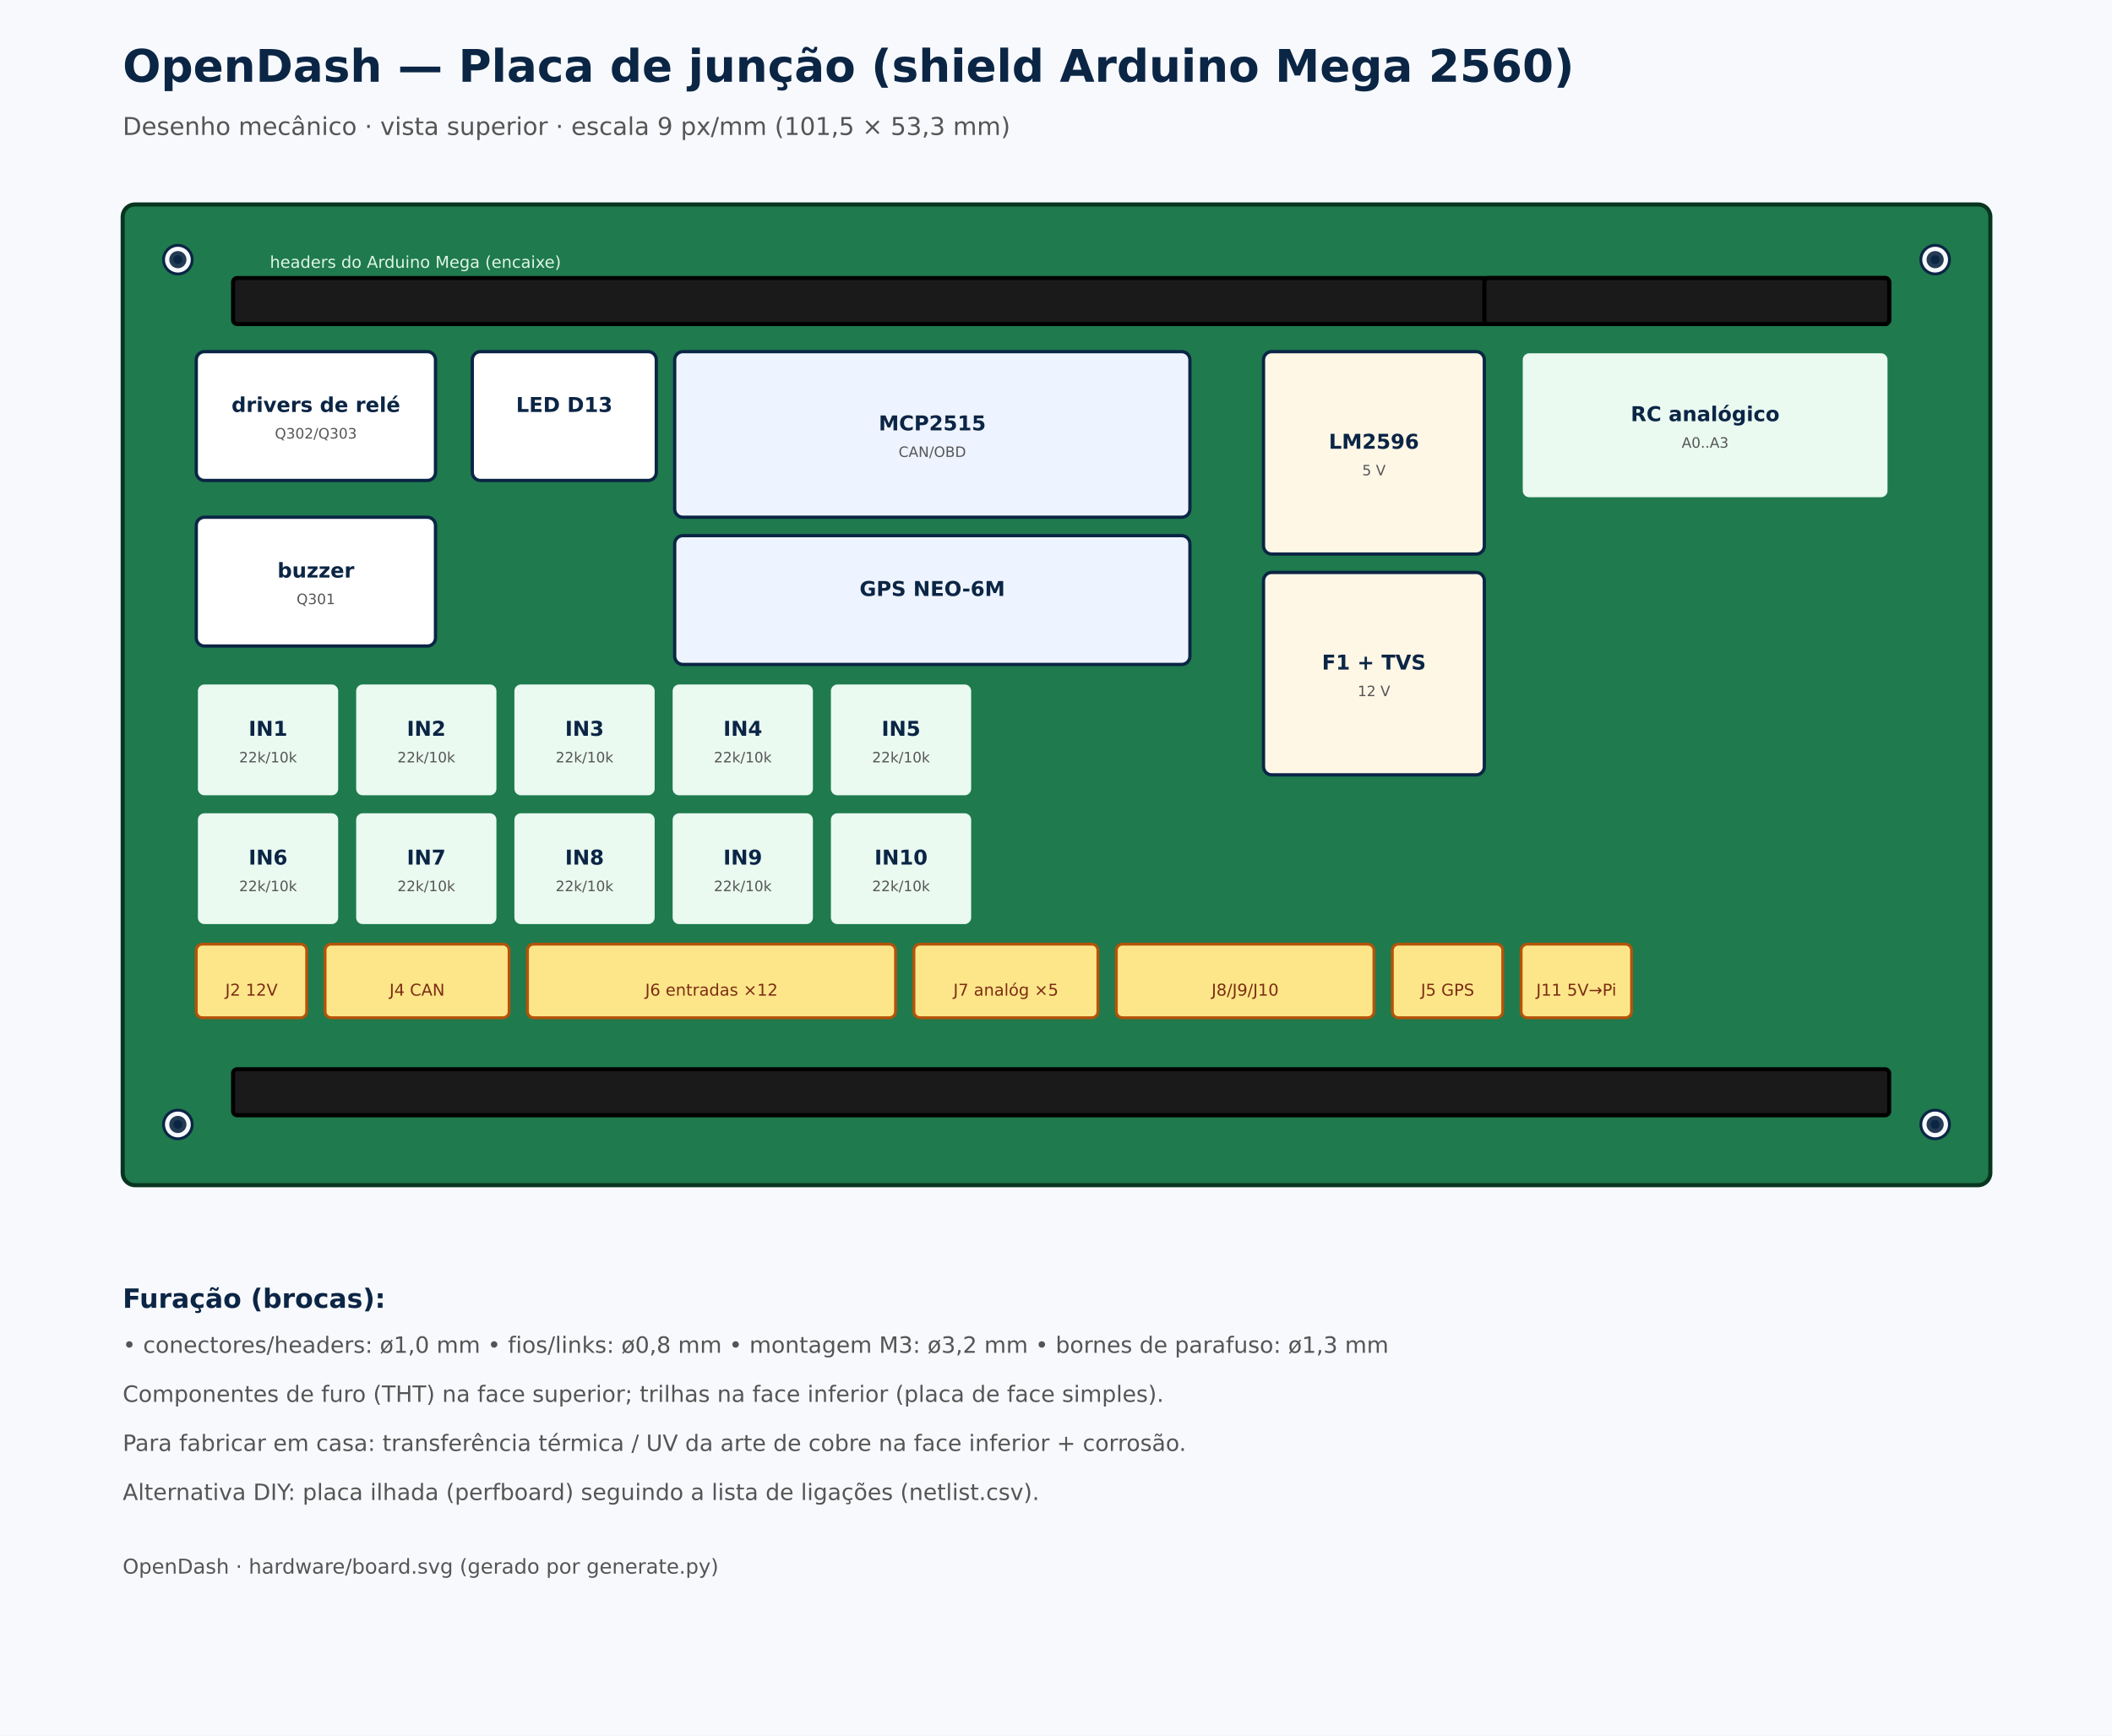
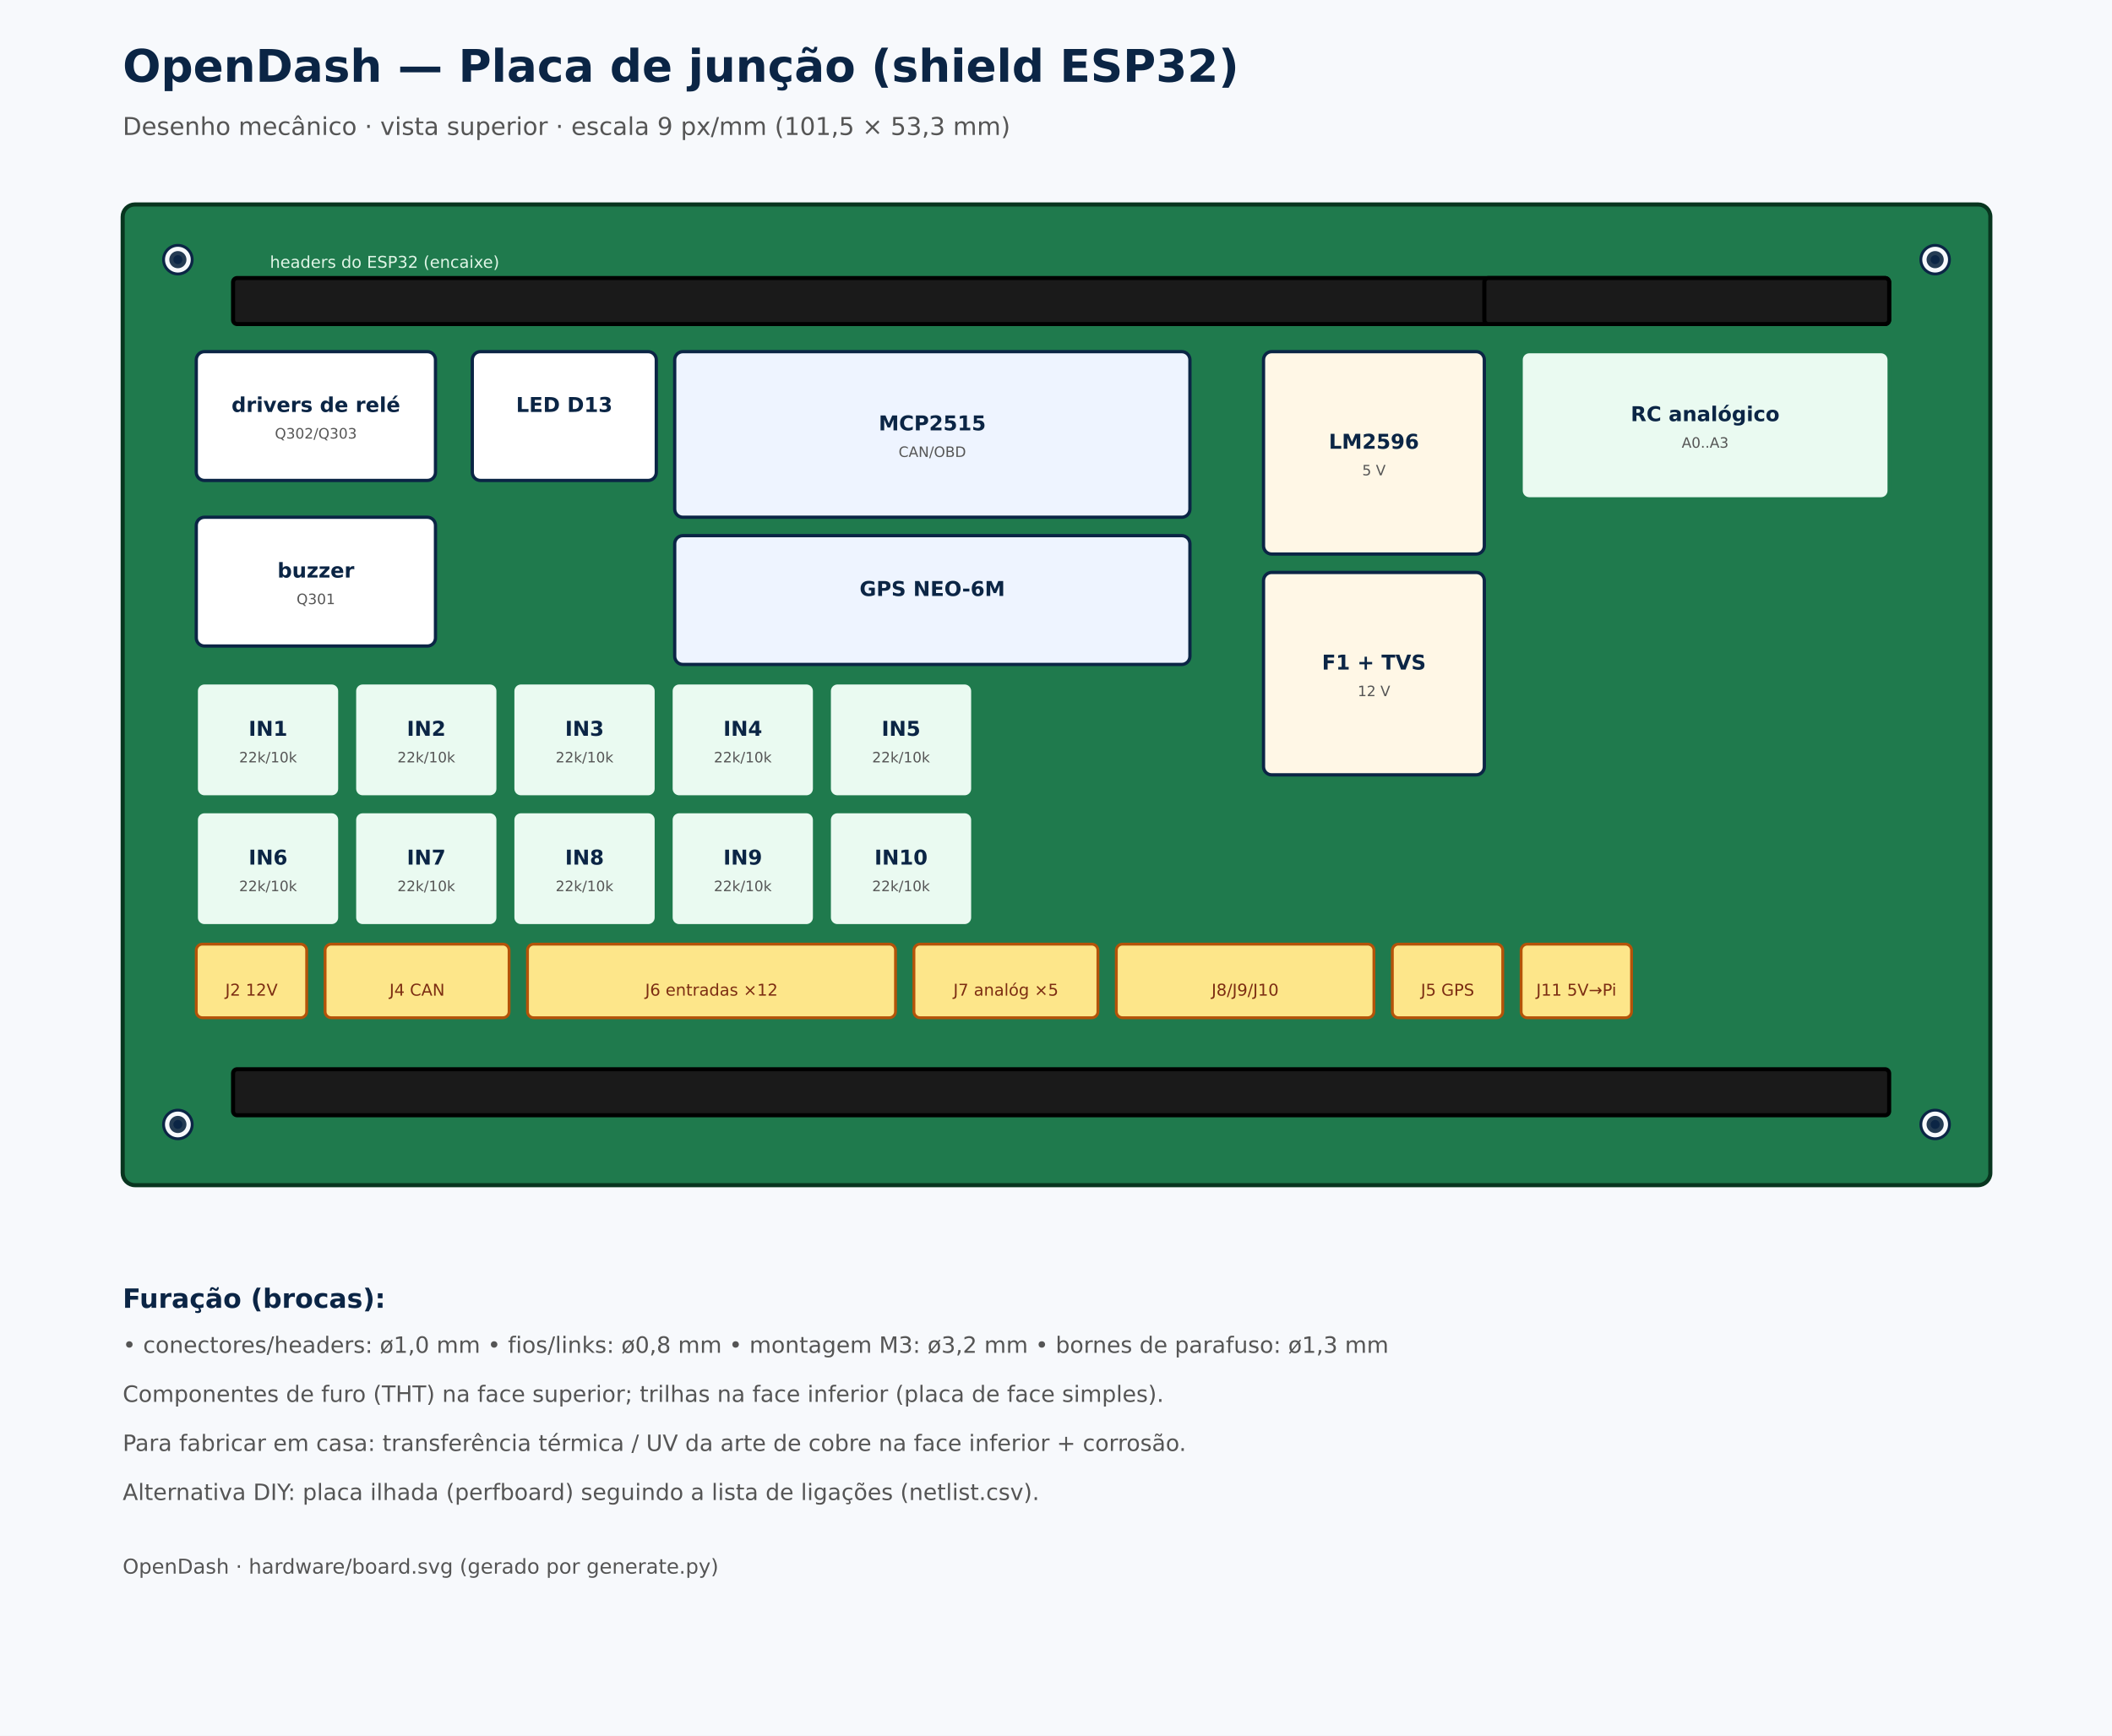
<svg xmlns="http://www.w3.org/2000/svg" width="1033" height="849" viewBox="0 0 1033 849">
  <rect width="1033" height="849" fill="#f7f9fc" />
-   <text x="60.0" y="40.0" font-family="DejaVu Sans, Arial, sans-serif" font-size="22" font-weight="bold" fill="#0b2545" text-anchor="start">OpenDash — Placa de junção (shield Arduino Mega 2560)</text>
+   <text x="60.0" y="40.0" font-family="DejaVu Sans, Arial, sans-serif" font-size="22" font-weight="bold" fill="#0b2545" text-anchor="start">OpenDash — Placa de junção (shield ESP32)</text>
  <text x="60.0" y="66.0" font-family="DejaVu Sans, Arial, sans-serif" font-size="12" font-weight="normal" fill="#555555" text-anchor="start">Desenho mecânico · vista superior · escala 9 px/mm (101,5 × 53,3 mm)</text>
  <rect x="60.0" y="100.0" width="913.5" height="479.7" rx="6" fill="#1f7a4d" stroke="#08351f" stroke-width="2" />
  <rect x="114.0" y="136.0" width="810.0" height="22.5" rx="2" fill="#1a1a1a" stroke="#000" stroke-width="2" />
-   <text x="132.0" y="131.0" font-family="DejaVu Sans, Arial, sans-serif" font-size="8" font-weight="normal" fill="#dff5e6" text-anchor="start">headers do Arduino Mega (encaixe)</text>
+   <text x="132.0" y="131.0" font-family="DejaVu Sans, Arial, sans-serif" font-size="8" font-weight="normal" fill="#dff5e6" text-anchor="start">headers do ESP32 (encaixe)</text>
  <rect x="114.0" y="523.0" width="810.0" height="22.5" rx="2" fill="#1a1a1a" stroke="#000" stroke-width="2" />
  <rect x="726.0" y="136.0" width="198.0" height="22.5" rx="2" fill="#1a1a1a" stroke="#000" stroke-width="2" />
  <rect x="330.0" y="172.0" width="252.0" height="81.0" rx="4" fill="#eef4ff" stroke="#0b2545" stroke-width="1.6" />
  <text x="456.0" y="210.5" font-family="DejaVu Sans, Arial, sans-serif" font-size="10" font-weight="bold" fill="#0b2545" text-anchor="middle">MCP2515</text>
  <text x="456.0" y="223.5" font-family="DejaVu Sans, Arial, sans-serif" font-size="7" font-weight="normal" fill="#555555" text-anchor="middle">CAN/OBD</text>
  <rect x="330.0" y="262.0" width="252.0" height="63.0" rx="4" fill="#eef4ff" stroke="#0b2545" stroke-width="1.6" />
  <text x="456.0" y="291.5" font-family="DejaVu Sans, Arial, sans-serif" font-size="10" font-weight="bold" fill="#0b2545" text-anchor="middle">GPS NEO-6M</text>
  <rect x="618.0" y="172.0" width="108.0" height="99.0" rx="4" fill="#fff7e6" stroke="#0b2545" stroke-width="1.6" />
  <text x="672.0" y="219.5" font-family="DejaVu Sans, Arial, sans-serif" font-size="10" font-weight="bold" fill="#0b2545" text-anchor="middle">LM2596</text>
  <text x="672.0" y="232.5" font-family="DejaVu Sans, Arial, sans-serif" font-size="7" font-weight="normal" fill="#555555" text-anchor="middle">5 V</text>
  <rect x="618.0" y="280.0" width="108.0" height="99.0" rx="4" fill="#fff7e6" stroke="#0b2545" stroke-width="1.6" />
  <text x="672.0" y="327.5" font-family="DejaVu Sans, Arial, sans-serif" font-size="10" font-weight="bold" fill="#0b2545" text-anchor="middle">F1 + TVS</text>
  <text x="672.0" y="340.5" font-family="DejaVu Sans, Arial, sans-serif" font-size="7" font-weight="normal" fill="#555555" text-anchor="middle">12 V</text>
  <rect x="744.0" y="172.0" width="180.0" height="72.0" rx="4" fill="#eafaf1" stroke="#1f7a4d" stroke-width="1.6" />
  <text x="834.0" y="206.0" font-family="DejaVu Sans, Arial, sans-serif" font-size="10" font-weight="bold" fill="#0b2545" text-anchor="middle">RC analógico</text>
  <text x="834.0" y="219.0" font-family="DejaVu Sans, Arial, sans-serif" font-size="7" font-weight="normal" fill="#555555" text-anchor="middle">A0..A3</text>
  <rect x="96.0" y="172.0" width="117.0" height="63.0" rx="4" fill="#ffffff" stroke="#0b2545" stroke-width="1.6" />
  <text x="154.5" y="201.5" font-family="DejaVu Sans, Arial, sans-serif" font-size="10" font-weight="bold" fill="#0b2545" text-anchor="middle">drivers de relé</text>
  <text x="154.5" y="214.5" font-family="DejaVu Sans, Arial, sans-serif" font-size="7" font-weight="normal" fill="#555555" text-anchor="middle">Q302/Q303</text>
  <rect x="96.0" y="253.0" width="117.0" height="63.0" rx="4" fill="#ffffff" stroke="#0b2545" stroke-width="1.6" />
  <text x="154.5" y="282.5" font-family="DejaVu Sans, Arial, sans-serif" font-size="10" font-weight="bold" fill="#0b2545" text-anchor="middle">buzzer</text>
  <text x="154.5" y="295.5" font-family="DejaVu Sans, Arial, sans-serif" font-size="7" font-weight="normal" fill="#555555" text-anchor="middle">Q301</text>
  <rect x="231.0" y="172.0" width="90.0" height="63.0" rx="4" fill="#ffffff" stroke="#0b2545" stroke-width="1.6" />
  <text x="276.0" y="201.5" font-family="DejaVu Sans, Arial, sans-serif" font-size="10" font-weight="bold" fill="#0b2545" text-anchor="middle">LED D13</text>
  <rect x="96.0" y="334.0" width="70.2" height="55.8" rx="4" fill="#eafaf1" stroke="#1f7a4d" stroke-width="1.6" />
  <text x="131.1" y="359.9" font-family="DejaVu Sans, Arial, sans-serif" font-size="10" font-weight="bold" fill="#0b2545" text-anchor="middle">IN1</text>
  <text x="131.1" y="372.9" font-family="DejaVu Sans, Arial, sans-serif" font-size="7" font-weight="normal" fill="#555555" text-anchor="middle">22k/10k</text>
  <rect x="173.4" y="334.0" width="70.2" height="55.8" rx="4" fill="#eafaf1" stroke="#1f7a4d" stroke-width="1.6" />
  <text x="208.5" y="359.9" font-family="DejaVu Sans, Arial, sans-serif" font-size="10" font-weight="bold" fill="#0b2545" text-anchor="middle">IN2</text>
  <text x="208.5" y="372.9" font-family="DejaVu Sans, Arial, sans-serif" font-size="7" font-weight="normal" fill="#555555" text-anchor="middle">22k/10k</text>
  <rect x="250.8" y="334.0" width="70.2" height="55.8" rx="4" fill="#eafaf1" stroke="#1f7a4d" stroke-width="1.6" />
  <text x="285.9" y="359.9" font-family="DejaVu Sans, Arial, sans-serif" font-size="10" font-weight="bold" fill="#0b2545" text-anchor="middle">IN3</text>
  <text x="285.9" y="372.9" font-family="DejaVu Sans, Arial, sans-serif" font-size="7" font-weight="normal" fill="#555555" text-anchor="middle">22k/10k</text>
  <rect x="328.2" y="334.0" width="70.2" height="55.8" rx="4" fill="#eafaf1" stroke="#1f7a4d" stroke-width="1.6" />
  <text x="363.3" y="359.9" font-family="DejaVu Sans, Arial, sans-serif" font-size="10" font-weight="bold" fill="#0b2545" text-anchor="middle">IN4</text>
  <text x="363.3" y="372.9" font-family="DejaVu Sans, Arial, sans-serif" font-size="7" font-weight="normal" fill="#555555" text-anchor="middle">22k/10k</text>
  <rect x="405.6" y="334.0" width="70.2" height="55.8" rx="4" fill="#eafaf1" stroke="#1f7a4d" stroke-width="1.6" />
  <text x="440.7" y="359.9" font-family="DejaVu Sans, Arial, sans-serif" font-size="10" font-weight="bold" fill="#0b2545" text-anchor="middle">IN5</text>
  <text x="440.7" y="372.9" font-family="DejaVu Sans, Arial, sans-serif" font-size="7" font-weight="normal" fill="#555555" text-anchor="middle">22k/10k</text>
  <rect x="96.0" y="397.0" width="70.2" height="55.8" rx="4" fill="#eafaf1" stroke="#1f7a4d" stroke-width="1.6" />
  <text x="131.1" y="422.9" font-family="DejaVu Sans, Arial, sans-serif" font-size="10" font-weight="bold" fill="#0b2545" text-anchor="middle">IN6</text>
  <text x="131.1" y="435.9" font-family="DejaVu Sans, Arial, sans-serif" font-size="7" font-weight="normal" fill="#555555" text-anchor="middle">22k/10k</text>
  <rect x="173.4" y="397.0" width="70.2" height="55.8" rx="4" fill="#eafaf1" stroke="#1f7a4d" stroke-width="1.6" />
  <text x="208.5" y="422.9" font-family="DejaVu Sans, Arial, sans-serif" font-size="10" font-weight="bold" fill="#0b2545" text-anchor="middle">IN7</text>
  <text x="208.5" y="435.9" font-family="DejaVu Sans, Arial, sans-serif" font-size="7" font-weight="normal" fill="#555555" text-anchor="middle">22k/10k</text>
  <rect x="250.8" y="397.0" width="70.2" height="55.8" rx="4" fill="#eafaf1" stroke="#1f7a4d" stroke-width="1.6" />
  <text x="285.9" y="422.9" font-family="DejaVu Sans, Arial, sans-serif" font-size="10" font-weight="bold" fill="#0b2545" text-anchor="middle">IN8</text>
  <text x="285.9" y="435.9" font-family="DejaVu Sans, Arial, sans-serif" font-size="7" font-weight="normal" fill="#555555" text-anchor="middle">22k/10k</text>
  <rect x="328.2" y="397.0" width="70.2" height="55.8" rx="4" fill="#eafaf1" stroke="#1f7a4d" stroke-width="1.6" />
  <text x="363.3" y="422.9" font-family="DejaVu Sans, Arial, sans-serif" font-size="10" font-weight="bold" fill="#0b2545" text-anchor="middle">IN9</text>
  <text x="363.3" y="435.9" font-family="DejaVu Sans, Arial, sans-serif" font-size="7" font-weight="normal" fill="#555555" text-anchor="middle">22k/10k</text>
  <rect x="405.6" y="397.0" width="70.2" height="55.8" rx="4" fill="#eafaf1" stroke="#1f7a4d" stroke-width="1.6" />
  <text x="440.7" y="422.9" font-family="DejaVu Sans, Arial, sans-serif" font-size="10" font-weight="bold" fill="#0b2545" text-anchor="middle">IN10</text>
  <text x="440.7" y="435.9" font-family="DejaVu Sans, Arial, sans-serif" font-size="7" font-weight="normal" fill="#555555" text-anchor="middle">22k/10k</text>
  <rect x="96.0" y="461.8" width="54.0" height="36.0" rx="3" fill="#fde68a" stroke="#b45309" stroke-width="1.4" />
  <text x="123.0" y="487.0" font-family="DejaVu Sans, Arial, sans-serif" font-size="8" font-weight="normal" fill="#7c2d12" text-anchor="middle">J2 12V</text>
  <rect x="159.0" y="461.8" width="90.0" height="36.0" rx="3" fill="#fde68a" stroke="#b45309" stroke-width="1.4" />
  <text x="204.0" y="487.0" font-family="DejaVu Sans, Arial, sans-serif" font-size="8" font-weight="normal" fill="#7c2d12" text-anchor="middle">J4 CAN</text>
  <rect x="258.0" y="461.8" width="180.0" height="36.0" rx="3" fill="#fde68a" stroke="#b45309" stroke-width="1.4" />
  <text x="348.0" y="487.0" font-family="DejaVu Sans, Arial, sans-serif" font-size="8" font-weight="normal" fill="#7c2d12" text-anchor="middle">J6 entradas ×12</text>
  <rect x="447.0" y="461.8" width="90.0" height="36.0" rx="3" fill="#fde68a" stroke="#b45309" stroke-width="1.4" />
  <text x="492.0" y="487.0" font-family="DejaVu Sans, Arial, sans-serif" font-size="8" font-weight="normal" fill="#7c2d12" text-anchor="middle">J7 analóg ×5</text>
  <rect x="546.0" y="461.8" width="126.0" height="36.0" rx="3" fill="#fde68a" stroke="#b45309" stroke-width="1.4" />
  <text x="609.0" y="487.0" font-family="DejaVu Sans, Arial, sans-serif" font-size="8" font-weight="normal" fill="#7c2d12" text-anchor="middle">J8/J9/J10</text>
  <rect x="681.0" y="461.8" width="54.0" height="36.0" rx="3" fill="#fde68a" stroke="#b45309" stroke-width="1.4" />
  <text x="708.0" y="487.0" font-family="DejaVu Sans, Arial, sans-serif" font-size="8" font-weight="normal" fill="#7c2d12" text-anchor="middle">J5 GPS</text>
  <rect x="744.0" y="461.8" width="54.0" height="36.0" rx="3" fill="#fde68a" stroke="#b45309" stroke-width="1.4" />
  <text x="771.0" y="487.0" font-family="DejaVu Sans, Arial, sans-serif" font-size="8" font-weight="normal" fill="#7c2d12" text-anchor="middle">J11 5V→Pi</text>
  <circle cx="87.0" cy="127.0" r="7.0" fill="#f7f9fc" stroke="#0b2545" stroke-width="1.4" />
  <circle cx="87.0" cy="127.0" r="3.2" fill="#0b2545" stroke="#243b53" stroke-width="2" />
  <circle cx="946.5" cy="127.0" r="7.0" fill="#f7f9fc" stroke="#0b2545" stroke-width="1.4" />
  <circle cx="946.5" cy="127.0" r="3.2" fill="#0b2545" stroke="#243b53" stroke-width="2" />
  <circle cx="87.0" cy="550.0" r="7.0" fill="#f7f9fc" stroke="#0b2545" stroke-width="1.4" />
  <circle cx="87.0" cy="550.0" r="3.2" fill="#0b2545" stroke="#243b53" stroke-width="2" />
  <circle cx="946.5" cy="550.0" r="7.0" fill="#f7f9fc" stroke="#0b2545" stroke-width="1.4" />
  <circle cx="946.5" cy="550.0" r="3.2" fill="#0b2545" stroke="#243b53" stroke-width="2" />
  <text x="60.0" y="639.7" font-family="DejaVu Sans, Arial, sans-serif" font-size="13" font-weight="bold" fill="#0b2545" text-anchor="start">Furação (brocas):</text>
  <text x="60.0" y="661.7" font-family="DejaVu Sans, Arial, sans-serif" font-size="11" font-weight="normal" fill="#555555" text-anchor="start">• conectores/headers: ø1,0 mm   • fios/links: ø0,8 mm   • montagem M3: ø3,2 mm   • bornes de parafuso: ø1,3 mm</text>
  <text x="60.0" y="685.7" font-family="DejaVu Sans, Arial, sans-serif" font-size="11" font-weight="normal" fill="#555555" text-anchor="start">Componentes de furo (THT) na face superior; trilhas na face inferior (placa de face simples).</text>
  <text x="60.0" y="709.7" font-family="DejaVu Sans, Arial, sans-serif" font-size="11" font-weight="normal" fill="#555555" text-anchor="start">Para fabricar em casa: transferência térmica / UV da arte de cobre na face inferior + corrosão.</text>
  <text x="60.0" y="733.7" font-family="DejaVu Sans, Arial, sans-serif" font-size="11" font-weight="normal" fill="#555555" text-anchor="start">Alternativa DIY: placa ilhada (perfboard) seguindo a lista de ligações (netlist.csv).</text>
  <text x="60.0" y="769.7" font-family="DejaVu Sans, Arial, sans-serif" font-size="10" font-weight="normal" fill="#555555" text-anchor="start">OpenDash · hardware/board.svg (gerado por generate.py)</text>
</svg>
